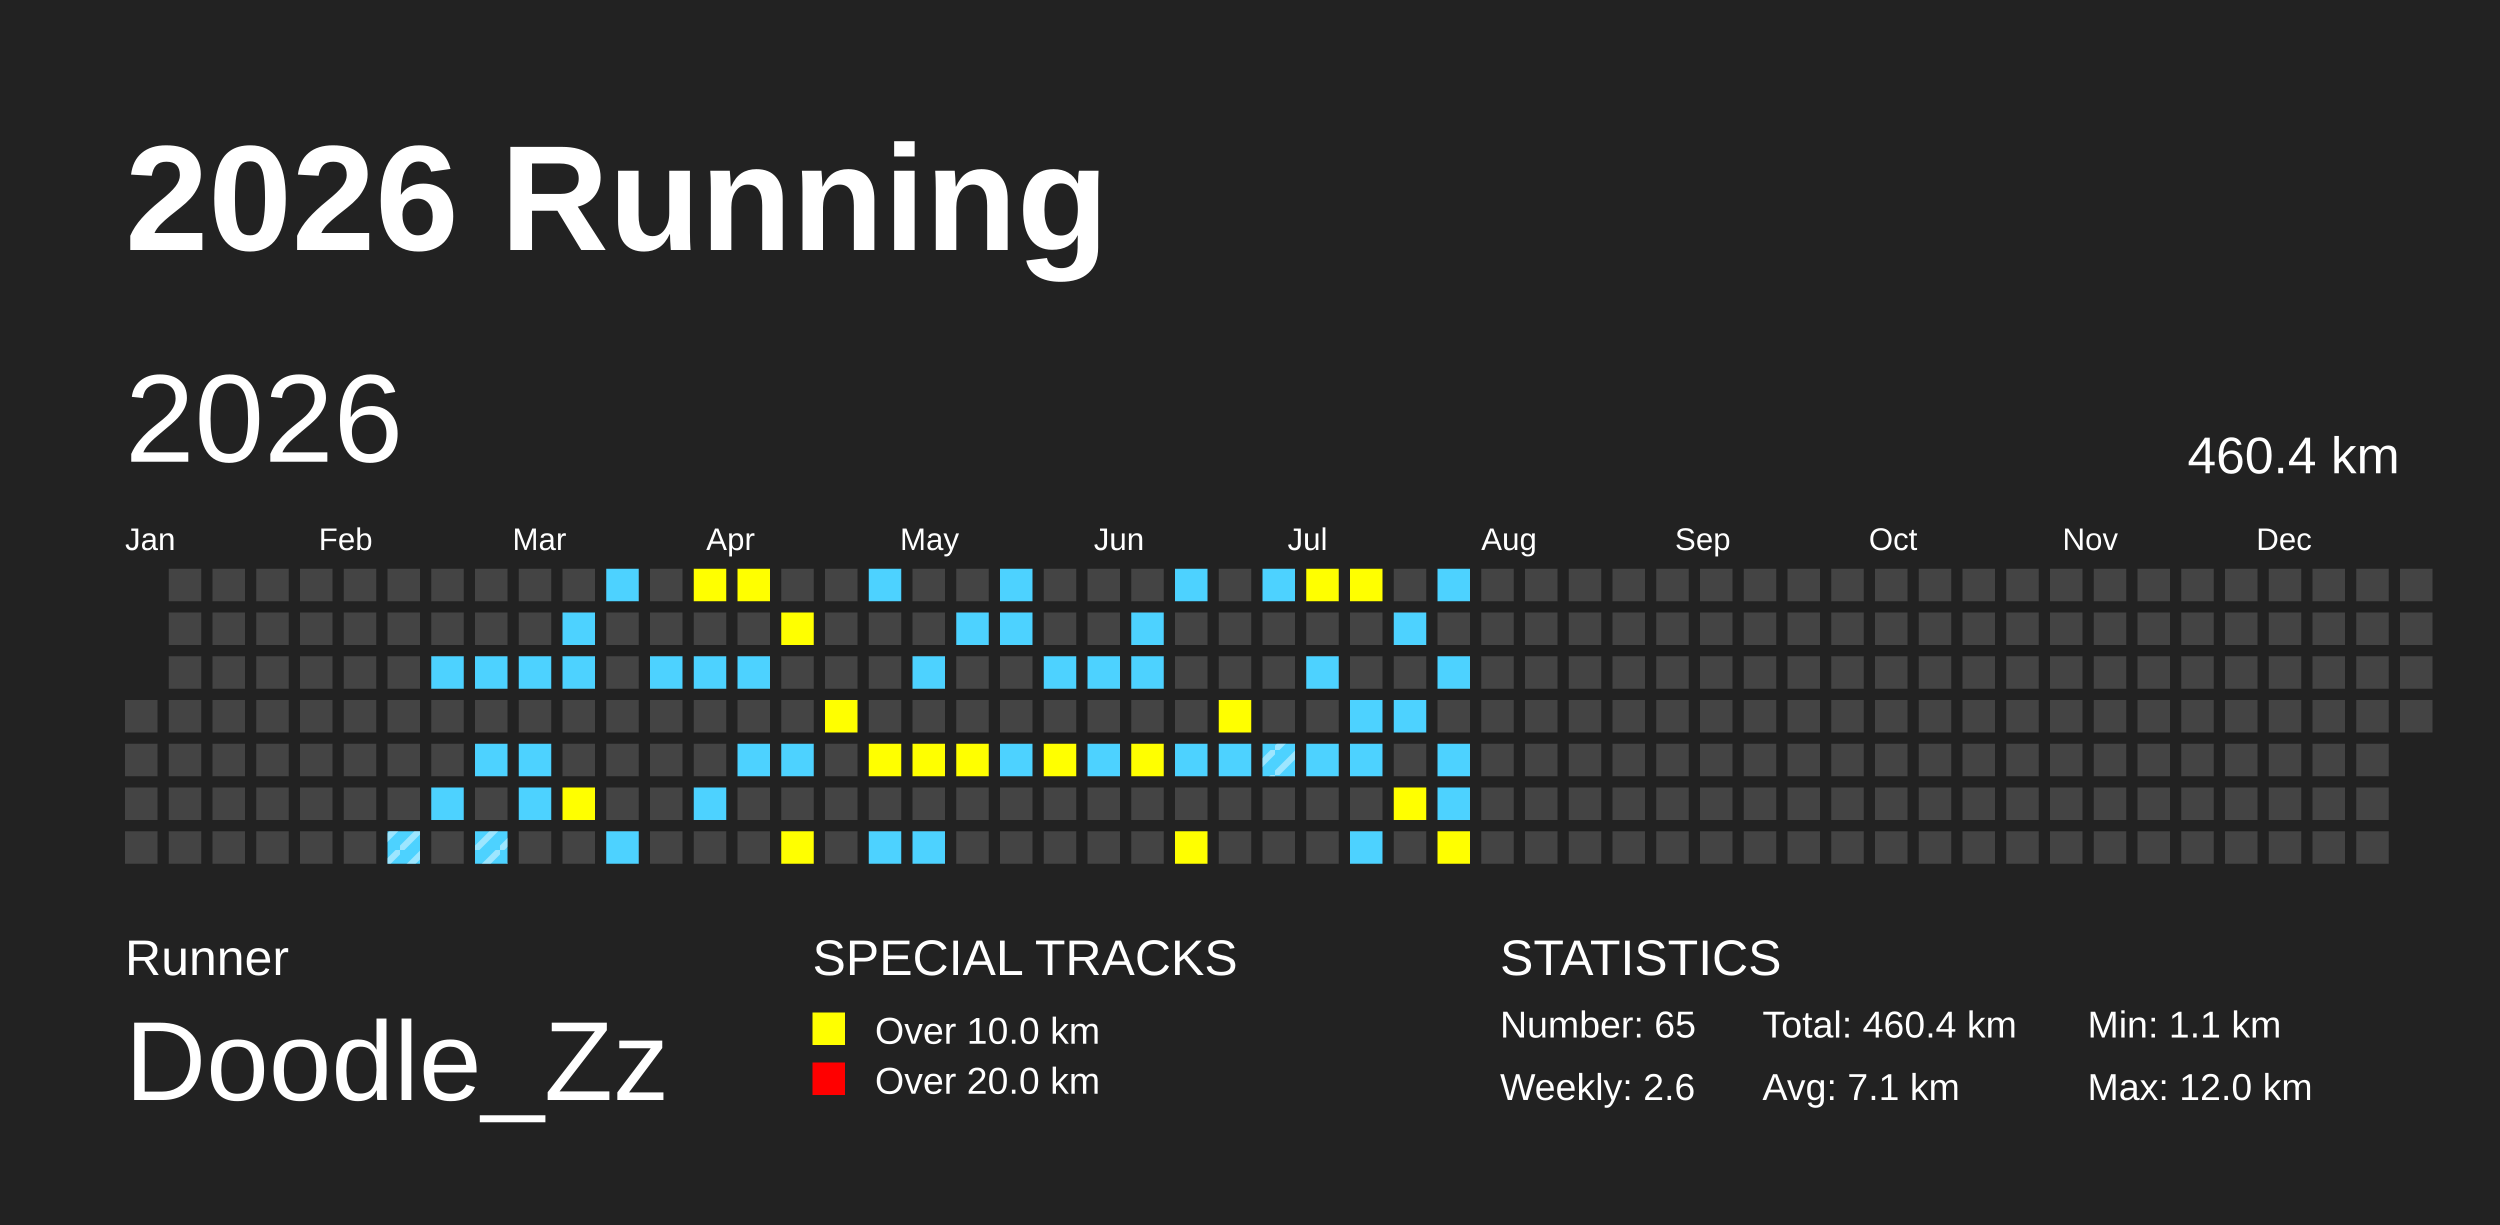
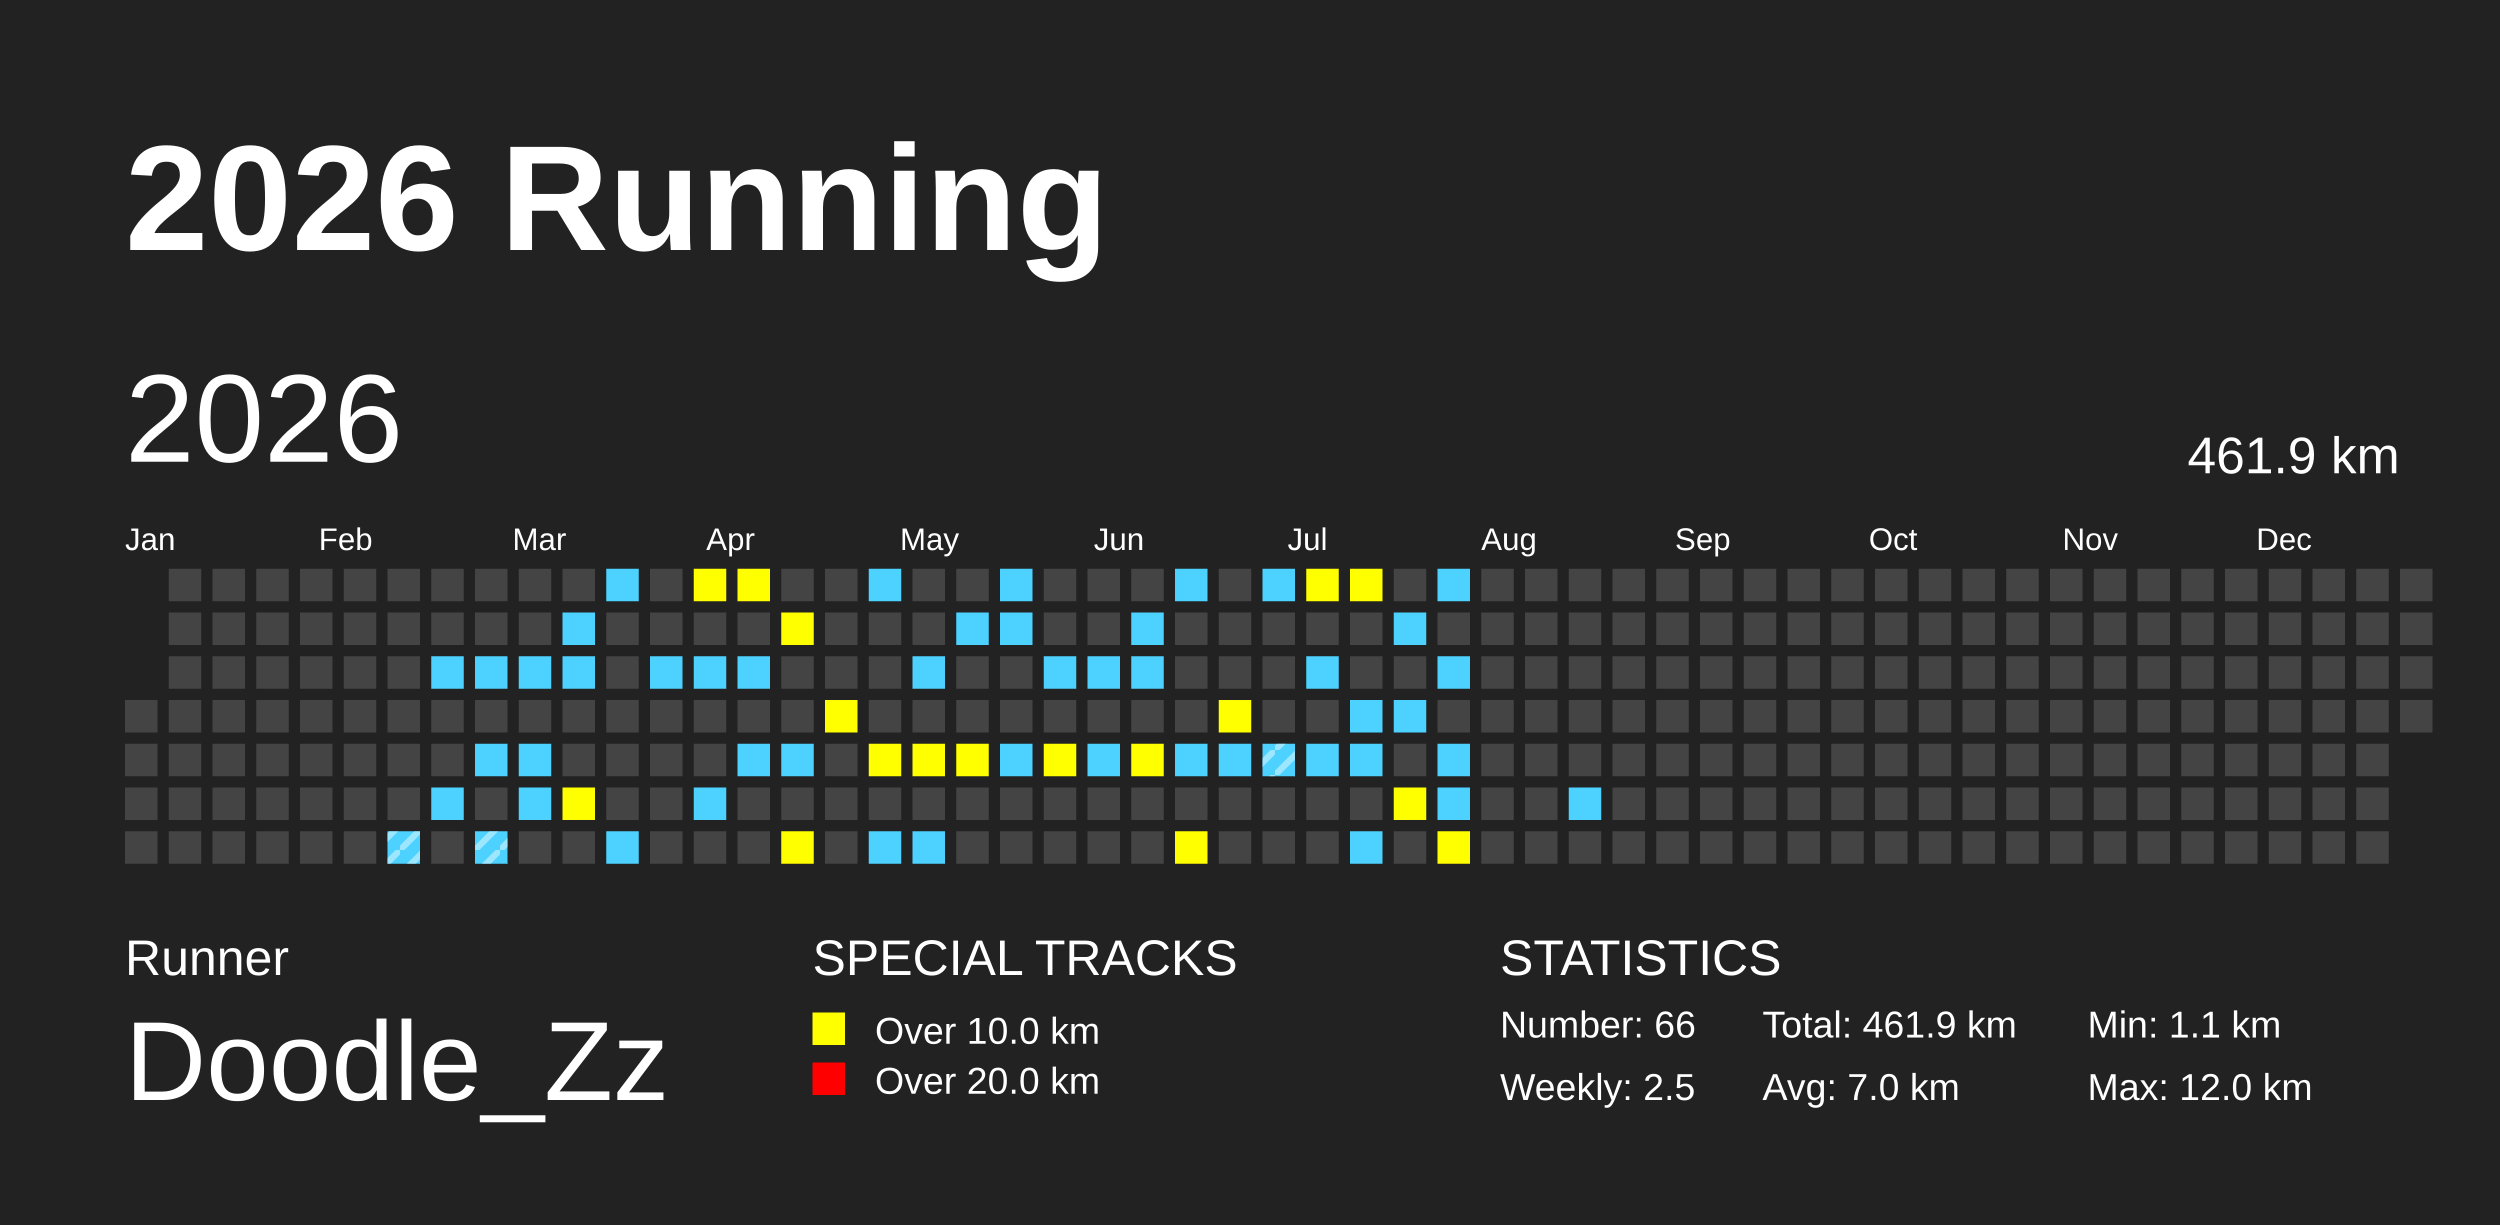
<svg xmlns="http://www.w3.org/2000/svg" baseProfile="full" height="98mm" version="1.1" viewBox="0,0,200,98" width="200mm">
  <defs>
    <pattern height="2" id="indoor-stripe" patternUnits="userSpaceOnUse" width="2">
      <line stroke="white" stroke-opacity="0.45" stroke-width="0.5" x1="0" x2="2" y1="2" y2="0" />
    </pattern>
  </defs>
  <rect fill="#222222" height="98" width="200" x="0" y="0" />
  <text fill="#FFFFFF" style="font-size:12px; font-family:Arial; font-weight:bold;" x="10" y="20">2026 Running</text>
  <text fill="#FFFFFF" style="font-size:4px; font-family:Arial" x="10" y="78">Runner</text>
  <text fill="#FFFFFF" style="font-size:9px; font-family:Arial" x="10" y="88">Doodle_Zz</text>
  <text fill="#FFFFFF" style="font-size:4px; font-family:Arial" x="65" y="78">SPECIAL TRACKS</text>
  <rect fill="yellow" height="2.6" width="2.6" x="65" y="81" />
  <text fill="#FFFFFF" style="font-size:3px; font-family:Arial" x="70" y="83.5">Over 10.0 km</text>
  <rect fill="red" height="2.6" width="2.6" x="65" y="85" />
  <text fill="#FFFFFF" style="font-size:3px; font-family:Arial" x="70" y="87.5">Over 20.0 km</text>
  <text fill="#FFFFFF" style="font-size:4px; font-family:Arial" x="120" y="78">STATISTICS</text>
-   <text fill="#FFFFFF" style="font-size:3px; font-family:Arial" x="120" y="83">Number: 65</text>
-   <text fill="#FFFFFF" style="font-size:3px; font-family:Arial" x="120" y="88">Weekly: 2.6</text>
-   <text fill="#FFFFFF" style="font-size:3px; font-family:Arial" x="141" y="83">Total: 460.4 km</text>
-   <text fill="#FFFFFF" style="font-size:3px; font-family:Arial" x="141" y="88">Avg: 7.1 km</text>
+   <text fill="#FFFFFF" style="font-size:3px; font-family:Arial" x="120" y="83">Number: 66</text>
+   <text fill="#FFFFFF" style="font-size:3px; font-family:Arial" x="120" y="88">Weekly: 2.5</text>
+   <text fill="#FFFFFF" style="font-size:3px; font-family:Arial" x="141" y="83">Total: 461.9 km</text>
+   <text fill="#FFFFFF" style="font-size:3px; font-family:Arial" x="141" y="88">Avg: 7.0 km</text>
  <text fill="#FFFFFF" style="font-size:3px; font-family:Arial" x="167" y="83">Min: 1.1 km</text>
  <text fill="#FFFFFF" style="font-size:3px; font-family:Arial" x="167" y="88">Max: 12.0 km</text>
  <text dominant-baseline="hanging" fill="#FFFFFF" style="font-size:10.0px; font-family:Arial;" x="10" y="30">2026</text>
-   <text dominant-baseline="hanging" fill="#FFFFFF" style="font-size:4.125px; font-family:Arial;" x="175" y="35">460.4 km</text>
+   <text dominant-baseline="hanging" fill="#FFFFFF" style="font-size:4.125px; font-family:Arial;" x="175" y="35">461.9 km</text>
  <text fill="#FFFFFF" style="font-size:2.5px; font-family:Arial" x="10.0" y="44">Jan</text>
  <text fill="#FFFFFF" style="font-size:2.5px; font-family:Arial" x="25.5" y="44">Feb</text>
  <text fill="#FFFFFF" style="font-size:2.5px; font-family:Arial" x="41.0" y="44">Mar</text>
  <text fill="#FFFFFF" style="font-size:2.5px; font-family:Arial" x="56.5" y="44">Apr</text>
  <text fill="#FFFFFF" style="font-size:2.5px; font-family:Arial" x="72.0" y="44">May</text>
  <text fill="#FFFFFF" style="font-size:2.5px; font-family:Arial" x="87.5" y="44">Jun</text>
  <text fill="#FFFFFF" style="font-size:2.5px; font-family:Arial" x="103.0" y="44">Jul</text>
  <text fill="#FFFFFF" style="font-size:2.5px; font-family:Arial" x="118.5" y="44">Aug</text>
  <text fill="#FFFFFF" style="font-size:2.5px; font-family:Arial" x="134.0" y="44">Sep</text>
  <text fill="#FFFFFF" style="font-size:2.5px; font-family:Arial" x="149.5" y="44">Oct</text>
  <text fill="#FFFFFF" style="font-size:2.5px; font-family:Arial" x="165.0" y="44">Nov</text>
  <text fill="#FFFFFF" style="font-size:2.5px; font-family:Arial" x="180.5" y="44">Dec</text>
  <rect fill="#444444" height="2.6" width="2.6" x="10.0" y="56.0" />
  <rect fill="#444444" height="2.6" width="2.6" x="10.0" y="59.5" />
  <rect fill="#444444" height="2.6" width="2.6" x="10.0" y="63.0" />
  <rect fill="#444444" height="2.6" width="2.6" x="10.0" y="66.5" />
  <rect fill="#444444" height="2.6" width="2.6" x="13.5" y="45.5" />
  <rect fill="#444444" height="2.6" width="2.6" x="13.5" y="49.0" />
  <rect fill="#444444" height="2.6" width="2.6" x="13.5" y="52.5" />
  <rect fill="#444444" height="2.6" width="2.6" x="13.5" y="56.0" />
  <rect fill="#444444" height="2.6" width="2.6" x="13.5" y="59.5" />
  <rect fill="#444444" height="2.6" width="2.6" x="13.5" y="63.0" />
  <rect fill="#444444" height="2.6" width="2.6" x="13.5" y="66.5" />
  <rect fill="#444444" height="2.6" width="2.6" x="17.0" y="45.5" />
  <rect fill="#444444" height="2.6" width="2.6" x="17.0" y="49.0" />
  <rect fill="#444444" height="2.6" width="2.6" x="17.0" y="52.5" />
  <rect fill="#444444" height="2.6" width="2.6" x="17.0" y="56.0" />
  <rect fill="#444444" height="2.6" width="2.6" x="17.0" y="59.5" />
  <rect fill="#444444" height="2.6" width="2.6" x="17.0" y="63.0" />
  <rect fill="#444444" height="2.6" width="2.6" x="17.0" y="66.5" />
  <rect fill="#444444" height="2.6" width="2.6" x="20.5" y="45.5" />
  <rect fill="#444444" height="2.6" width="2.6" x="20.5" y="49.0" />
  <rect fill="#444444" height="2.6" width="2.6" x="20.5" y="52.5" />
  <rect fill="#444444" height="2.6" width="2.6" x="20.5" y="56.0" />
  <rect fill="#444444" height="2.6" width="2.6" x="20.5" y="59.5" />
  <rect fill="#444444" height="2.6" width="2.6" x="20.5" y="63.0" />
  <rect fill="#444444" height="2.6" width="2.6" x="20.5" y="66.5" />
  <rect fill="#444444" height="2.6" width="2.6" x="24.0" y="45.5" />
  <rect fill="#444444" height="2.6" width="2.6" x="24.0" y="49.0" />
  <rect fill="#444444" height="2.6" width="2.6" x="24.0" y="52.5" />
  <rect fill="#444444" height="2.6" width="2.6" x="24.0" y="56.0" />
  <rect fill="#444444" height="2.6" width="2.6" x="24.0" y="59.5" />
  <rect fill="#444444" height="2.6" width="2.6" x="24.0" y="63.0" />
  <rect fill="#444444" height="2.6" width="2.6" x="24.0" y="66.5" />
  <rect fill="#444444" height="2.6" width="2.6" x="27.5" y="45.5" />
  <rect fill="#444444" height="2.6" width="2.6" x="27.5" y="49.0" />
  <rect fill="#444444" height="2.6" width="2.6" x="27.5" y="52.5" />
  <rect fill="#444444" height="2.6" width="2.6" x="27.5" y="56.0" />
  <rect fill="#444444" height="2.6" width="2.6" x="27.5" y="59.5" />
  <rect fill="#444444" height="2.6" width="2.6" x="27.5" y="63.0" />
  <rect fill="#444444" height="2.6" width="2.6" x="27.5" y="66.5" />
  <rect fill="#444444" height="2.6" width="2.6" x="31.0" y="45.5" />
  <rect fill="#444444" height="2.6" width="2.6" x="31.0" y="49.0" />
  <rect fill="#444444" height="2.6" width="2.6" x="31.0" y="52.5" />
  <rect fill="#444444" height="2.6" width="2.6" x="31.0" y="56.0" />
  <rect fill="#444444" height="2.6" width="2.6" x="31.0" y="59.5" />
  <rect fill="#444444" height="2.6" width="2.6" x="31.0" y="63.0" />
  <rect fill="#4DD2FF" height="2.6" width="2.6" x="31.0" y="66.5" />
  <rect fill="url(#indoor-stripe)" height="2.6" style="pointer-events: none;" width="2.6" x="31.0" y="66.5" />
  <rect fill="#444444" height="2.6" width="2.6" x="34.5" y="45.5" />
  <rect fill="#444444" height="2.6" width="2.6" x="34.5" y="49.0" />
  <rect fill="#4DD2FF" height="2.6" width="2.6" x="34.5" y="52.5" />
  <rect fill="#444444" height="2.6" width="2.6" x="34.5" y="56.0" />
  <rect fill="#444444" height="2.6" width="2.6" x="34.5" y="59.5" />
  <rect fill="#4DD2FF" height="2.6" width="2.6" x="34.5" y="63.0" />
  <rect fill="#444444" height="2.6" width="2.6" x="34.5" y="66.5" />
  <rect fill="#444444" height="2.6" width="2.6" x="38.0" y="45.5" />
  <rect fill="#444444" height="2.6" width="2.6" x="38.0" y="49.0" />
  <rect fill="#4DD2FF" height="2.6" width="2.6" x="38.0" y="52.5" />
  <rect fill="#444444" height="2.6" width="2.6" x="38.0" y="56.0" />
  <rect fill="#4DD2FF" height="2.6" width="2.6" x="38.0" y="59.5" />
  <rect fill="#444444" height="2.6" width="2.6" x="38.0" y="63.0" />
  <rect fill="#4DD2FF" height="2.6" width="2.6" x="38.0" y="66.5" />
  <rect fill="url(#indoor-stripe)" height="2.6" style="pointer-events: none;" width="2.6" x="38.0" y="66.5" />
  <rect fill="#444444" height="2.6" width="2.6" x="41.5" y="45.5" />
  <rect fill="#444444" height="2.6" width="2.6" x="41.5" y="49.0" />
  <rect fill="#4DD2FF" height="2.6" width="2.6" x="41.5" y="52.5" />
  <rect fill="#444444" height="2.6" width="2.6" x="41.5" y="56.0" />
  <rect fill="#4DD2FF" height="2.6" width="2.6" x="41.5" y="59.5" />
  <rect fill="#4DD2FF" height="2.6" width="2.6" x="41.5" y="63.0" />
  <rect fill="#444444" height="2.6" width="2.6" x="41.5" y="66.5" />
  <rect fill="#444444" height="2.6" width="2.6" x="45.0" y="45.5" />
  <rect fill="#4DD2FF" height="2.6" width="2.6" x="45.0" y="49.0" />
  <rect fill="#4DD2FF" height="2.6" width="2.6" x="45.0" y="52.5" />
  <rect fill="#444444" height="2.6" width="2.6" x="45.0" y="56.0" />
  <rect fill="#444444" height="2.6" width="2.6" x="45.0" y="59.5" />
  <rect fill="yellow" height="2.6" width="2.6" x="45.0" y="63.0" />
  <rect fill="#444444" height="2.6" width="2.6" x="45.0" y="66.5" />
  <rect fill="#4DD2FF" height="2.6" width="2.6" x="48.5" y="45.5" />
  <rect fill="#444444" height="2.6" width="2.6" x="48.5" y="49.0" />
  <rect fill="#444444" height="2.6" width="2.6" x="48.5" y="52.5" />
  <rect fill="#444444" height="2.6" width="2.6" x="48.5" y="56.0" />
  <rect fill="#444444" height="2.6" width="2.6" x="48.5" y="59.5" />
  <rect fill="#444444" height="2.6" width="2.6" x="48.5" y="63.0" />
  <rect fill="#4DD2FF" height="2.6" width="2.6" x="48.5" y="66.5" />
  <rect fill="#444444" height="2.6" width="2.6" x="52.0" y="45.5" />
  <rect fill="#444444" height="2.6" width="2.6" x="52.0" y="49.0" />
  <rect fill="#4DD2FF" height="2.6" width="2.6" x="52.0" y="52.5" />
  <rect fill="#444444" height="2.6" width="2.6" x="52.0" y="56.0" />
  <rect fill="#444444" height="2.6" width="2.6" x="52.0" y="59.5" />
  <rect fill="#444444" height="2.6" width="2.6" x="52.0" y="63.0" />
  <rect fill="#444444" height="2.6" width="2.6" x="52.0" y="66.5" />
  <rect fill="yellow" height="2.6" width="2.6" x="55.5" y="45.5" />
  <rect fill="#444444" height="2.6" width="2.6" x="55.5" y="49.0" />
  <rect fill="#4DD2FF" height="2.6" width="2.6" x="55.5" y="52.5" />
  <rect fill="#444444" height="2.6" width="2.6" x="55.5" y="56.0" />
  <rect fill="#444444" height="2.6" width="2.6" x="55.5" y="59.5" />
  <rect fill="#4DD2FF" height="2.6" width="2.6" x="55.5" y="63.0" />
  <rect fill="#444444" height="2.6" width="2.6" x="55.5" y="66.5" />
  <rect fill="yellow" height="2.6" width="2.6" x="59.0" y="45.5" />
  <rect fill="#444444" height="2.6" width="2.6" x="59.0" y="49.0" />
  <rect fill="#4DD2FF" height="2.6" width="2.6" x="59.0" y="52.5" />
  <rect fill="#444444" height="2.6" width="2.6" x="59.0" y="56.0" />
  <rect fill="#4DD2FF" height="2.6" width="2.6" x="59.0" y="59.5" />
  <rect fill="#444444" height="2.6" width="2.6" x="59.0" y="63.0" />
  <rect fill="#444444" height="2.6" width="2.6" x="59.0" y="66.5" />
  <rect fill="#444444" height="2.6" width="2.6" x="62.5" y="45.5" />
  <rect fill="yellow" height="2.6" width="2.6" x="62.5" y="49.0" />
  <rect fill="#444444" height="2.6" width="2.6" x="62.5" y="52.5" />
  <rect fill="#444444" height="2.6" width="2.6" x="62.5" y="56.0" />
  <rect fill="#4DD2FF" height="2.6" width="2.6" x="62.5" y="59.5" />
  <rect fill="#444444" height="2.6" width="2.6" x="62.5" y="63.0" />
  <rect fill="yellow" height="2.6" width="2.6" x="62.5" y="66.5" />
  <rect fill="#444444" height="2.6" width="2.6" x="66.0" y="45.5" />
  <rect fill="#444444" height="2.6" width="2.6" x="66.0" y="49.0" />
  <rect fill="#444444" height="2.6" width="2.6" x="66.0" y="52.5" />
  <rect fill="yellow" height="2.6" width="2.6" x="66.0" y="56.0" />
  <rect fill="#444444" height="2.6" width="2.6" x="66.0" y="59.5" />
  <rect fill="#444444" height="2.6" width="2.6" x="66.0" y="63.0" />
  <rect fill="#444444" height="2.6" width="2.6" x="66.0" y="66.5" />
  <rect fill="#4DD2FF" height="2.6" width="2.6" x="69.5" y="45.5" />
  <rect fill="#444444" height="2.6" width="2.6" x="69.5" y="49.0" />
  <rect fill="#444444" height="2.6" width="2.6" x="69.5" y="52.5" />
  <rect fill="#444444" height="2.6" width="2.6" x="69.5" y="56.0" />
  <rect fill="yellow" height="2.6" width="2.6" x="69.5" y="59.5" />
  <rect fill="#444444" height="2.6" width="2.6" x="69.5" y="63.0" />
  <rect fill="#4DD2FF" height="2.6" width="2.6" x="69.5" y="66.5" />
  <rect fill="#444444" height="2.6" width="2.6" x="73.0" y="45.5" />
  <rect fill="#444444" height="2.6" width="2.6" x="73.0" y="49.0" />
  <rect fill="#4DD2FF" height="2.6" width="2.6" x="73.0" y="52.5" />
  <rect fill="#444444" height="2.6" width="2.6" x="73.0" y="56.0" />
  <rect fill="yellow" height="2.6" width="2.6" x="73.0" y="59.5" />
  <rect fill="#444444" height="2.6" width="2.6" x="73.0" y="63.0" />
  <rect fill="#4DD2FF" height="2.6" width="2.6" x="73.0" y="66.5" />
  <rect fill="#444444" height="2.6" width="2.6" x="76.5" y="45.5" />
  <rect fill="#4DD2FF" height="2.6" width="2.6" x="76.5" y="49.0" />
  <rect fill="#444444" height="2.6" width="2.6" x="76.5" y="52.5" />
  <rect fill="#444444" height="2.6" width="2.6" x="76.5" y="56.0" />
  <rect fill="yellow" height="2.6" width="2.6" x="76.5" y="59.5" />
  <rect fill="#444444" height="2.6" width="2.6" x="76.5" y="63.0" />
  <rect fill="#444444" height="2.6" width="2.6" x="76.5" y="66.5" />
  <rect fill="#4DD2FF" height="2.6" width="2.6" x="80.0" y="45.5" />
  <rect fill="#4DD2FF" height="2.6" width="2.6" x="80.0" y="49.0" />
  <rect fill="#444444" height="2.6" width="2.6" x="80.0" y="52.5" />
  <rect fill="#444444" height="2.6" width="2.6" x="80.0" y="56.0" />
  <rect fill="#4DD2FF" height="2.6" width="2.6" x="80.0" y="59.5" />
  <rect fill="#444444" height="2.6" width="2.6" x="80.0" y="63.0" />
  <rect fill="#444444" height="2.6" width="2.6" x="80.0" y="66.5" />
  <rect fill="#444444" height="2.6" width="2.6" x="83.5" y="45.5" />
  <rect fill="#444444" height="2.6" width="2.6" x="83.5" y="49.0" />
  <rect fill="#4DD2FF" height="2.6" width="2.6" x="83.5" y="52.5" />
  <rect fill="#444444" height="2.6" width="2.6" x="83.5" y="56.0" />
  <rect fill="yellow" height="2.6" width="2.6" x="83.5" y="59.5" />
  <rect fill="#444444" height="2.6" width="2.6" x="83.5" y="63.0" />
  <rect fill="#444444" height="2.6" width="2.6" x="83.5" y="66.5" />
  <rect fill="#444444" height="2.6" width="2.6" x="87.0" y="45.5" />
  <rect fill="#444444" height="2.6" width="2.6" x="87.0" y="49.0" />
  <rect fill="#4DD2FF" height="2.6" width="2.6" x="87.0" y="52.5" />
  <rect fill="#444444" height="2.6" width="2.6" x="87.0" y="56.0" />
  <rect fill="#4DD2FF" height="2.6" width="2.6" x="87.0" y="59.5" />
  <rect fill="#444444" height="2.6" width="2.6" x="87.0" y="63.0" />
  <rect fill="#444444" height="2.6" width="2.6" x="87.0" y="66.5" />
  <rect fill="#444444" height="2.6" width="2.6" x="90.5" y="45.5" />
  <rect fill="#4DD2FF" height="2.6" width="2.6" x="90.5" y="49.0" />
  <rect fill="#4DD2FF" height="2.6" width="2.6" x="90.5" y="52.5" />
  <rect fill="#444444" height="2.6" width="2.6" x="90.5" y="56.0" />
  <rect fill="yellow" height="2.6" width="2.6" x="90.5" y="59.5" />
  <rect fill="#444444" height="2.6" width="2.6" x="90.5" y="63.0" />
  <rect fill="#444444" height="2.6" width="2.6" x="90.5" y="66.5" />
  <rect fill="#4DD2FF" height="2.6" width="2.6" x="94.0" y="45.5" />
  <rect fill="#444444" height="2.6" width="2.6" x="94.0" y="49.0" />
  <rect fill="#444444" height="2.6" width="2.6" x="94.0" y="52.5" />
  <rect fill="#444444" height="2.6" width="2.6" x="94.0" y="56.0" />
  <rect fill="#4DD2FF" height="2.6" width="2.6" x="94.0" y="59.5" />
  <rect fill="#444444" height="2.6" width="2.6" x="94.0" y="63.0" />
  <rect fill="yellow" height="2.6" width="2.6" x="94.0" y="66.5" />
  <rect fill="#444444" height="2.6" width="2.6" x="97.5" y="45.5" />
  <rect fill="#444444" height="2.6" width="2.6" x="97.5" y="49.0" />
  <rect fill="#444444" height="2.6" width="2.6" x="97.5" y="52.5" />
  <rect fill="yellow" height="2.6" width="2.6" x="97.5" y="56.0" />
  <rect fill="#4DD2FF" height="2.6" width="2.6" x="97.5" y="59.5" />
  <rect fill="#444444" height="2.6" width="2.6" x="97.5" y="63.0" />
  <rect fill="#444444" height="2.6" width="2.6" x="97.5" y="66.5" />
  <rect fill="#4DD2FF" height="2.6" width="2.6" x="101.0" y="45.5" />
  <rect fill="#444444" height="2.6" width="2.6" x="101.0" y="49.0" />
  <rect fill="#444444" height="2.6" width="2.6" x="101.0" y="52.5" />
  <rect fill="#444444" height="2.6" width="2.6" x="101.0" y="56.0" />
  <rect fill="#4DD2FF" height="2.6" width="2.6" x="101.0" y="59.5" />
  <rect fill="url(#indoor-stripe)" height="2.6" style="pointer-events: none;" width="2.6" x="101.0" y="59.5" />
  <rect fill="#444444" height="2.6" width="2.6" x="101.0" y="63.0" />
  <rect fill="#444444" height="2.6" width="2.6" x="101.0" y="66.5" />
  <rect fill="yellow" height="2.6" width="2.6" x="104.5" y="45.5" />
  <rect fill="#444444" height="2.6" width="2.6" x="104.5" y="49.0" />
  <rect fill="#4DD2FF" height="2.6" width="2.6" x="104.5" y="52.5" />
  <rect fill="#444444" height="2.6" width="2.6" x="104.5" y="56.0" />
  <rect fill="#4DD2FF" height="2.6" width="2.6" x="104.5" y="59.5" />
  <rect fill="#444444" height="2.6" width="2.6" x="104.5" y="63.0" />
  <rect fill="#444444" height="2.6" width="2.6" x="104.5" y="66.5" />
  <rect fill="yellow" height="2.6" width="2.6" x="108.0" y="45.5" />
  <rect fill="#444444" height="2.6" width="2.6" x="108.0" y="49.0" />
  <rect fill="#444444" height="2.6" width="2.6" x="108.0" y="52.5" />
  <rect fill="#4DD2FF" height="2.6" width="2.6" x="108.0" y="56.0" />
  <rect fill="#4DD2FF" height="2.6" width="2.6" x="108.0" y="59.5" />
  <rect fill="#444444" height="2.6" width="2.6" x="108.0" y="63.0" />
  <rect fill="#4DD2FF" height="2.6" width="2.6" x="108.0" y="66.5" />
  <rect fill="#444444" height="2.6" width="2.6" x="111.5" y="45.5" />
  <rect fill="#4DD2FF" height="2.6" width="2.6" x="111.5" y="49.0" />
  <rect fill="#444444" height="2.6" width="2.6" x="111.5" y="52.5" />
  <rect fill="#4DD2FF" height="2.6" width="2.6" x="111.5" y="56.0" />
  <rect fill="#444444" height="2.6" width="2.6" x="111.5" y="59.5" />
  <rect fill="yellow" height="2.6" width="2.6" x="111.5" y="63.0" />
  <rect fill="#444444" height="2.6" width="2.6" x="111.5" y="66.5" />
  <rect fill="#4DD2FF" height="2.6" width="2.6" x="115.0" y="45.5" />
  <rect fill="#444444" height="2.6" width="2.6" x="115.0" y="49.0" />
  <rect fill="#4DD2FF" height="2.6" width="2.6" x="115.0" y="52.5" />
  <rect fill="#444444" height="2.6" width="2.6" x="115.0" y="56.0" />
  <rect fill="#4DD2FF" height="2.6" width="2.6" x="115.0" y="59.5" />
  <rect fill="#4DD2FF" height="2.6" width="2.6" x="115.0" y="63.0" />
  <rect fill="yellow" height="2.6" width="2.6" x="115.0" y="66.5" />
  <rect fill="#444444" height="2.6" width="2.6" x="118.5" y="45.5" />
  <rect fill="#444444" height="2.6" width="2.6" x="118.5" y="49.0" />
  <rect fill="#444444" height="2.6" width="2.6" x="118.5" y="52.5" />
  <rect fill="#444444" height="2.6" width="2.6" x="118.5" y="56.0" />
  <rect fill="#444444" height="2.6" width="2.6" x="118.5" y="59.5" />
  <rect fill="#444444" height="2.6" width="2.6" x="118.5" y="63.0" />
  <rect fill="#444444" height="2.6" width="2.6" x="118.5" y="66.5" />
  <rect fill="#444444" height="2.6" width="2.6" x="122.0" y="45.5" />
  <rect fill="#444444" height="2.6" width="2.6" x="122.0" y="49.0" />
  <rect fill="#444444" height="2.6" width="2.6" x="122.0" y="52.5" />
  <rect fill="#444444" height="2.6" width="2.6" x="122.0" y="56.0" />
  <rect fill="#444444" height="2.6" width="2.6" x="122.0" y="59.5" />
  <rect fill="#444444" height="2.6" width="2.6" x="122.0" y="63.0" />
  <rect fill="#444444" height="2.6" width="2.6" x="122.0" y="66.5" />
  <rect fill="#444444" height="2.6" width="2.6" x="125.5" y="45.5" />
  <rect fill="#444444" height="2.6" width="2.6" x="125.5" y="49.0" />
  <rect fill="#444444" height="2.6" width="2.6" x="125.5" y="52.5" />
  <rect fill="#444444" height="2.6" width="2.6" x="125.5" y="56.0" />
  <rect fill="#444444" height="2.6" width="2.6" x="125.5" y="59.5" />
-   <rect fill="#444444" height="2.6" width="2.6" x="125.5" y="63.0" />
+   <rect fill="#4DD2FF" height="2.6" width="2.6" x="125.5" y="63.0" />
  <rect fill="#444444" height="2.6" width="2.6" x="125.5" y="66.5" />
  <rect fill="#444444" height="2.6" width="2.6" x="129.0" y="45.5" />
  <rect fill="#444444" height="2.6" width="2.6" x="129.0" y="49.0" />
  <rect fill="#444444" height="2.6" width="2.6" x="129.0" y="52.5" />
  <rect fill="#444444" height="2.6" width="2.6" x="129.0" y="56.0" />
  <rect fill="#444444" height="2.6" width="2.6" x="129.0" y="59.5" />
  <rect fill="#444444" height="2.6" width="2.6" x="129.0" y="63.0" />
  <rect fill="#444444" height="2.6" width="2.6" x="129.0" y="66.5" />
  <rect fill="#444444" height="2.6" width="2.6" x="132.5" y="45.5" />
  <rect fill="#444444" height="2.6" width="2.6" x="132.5" y="49.0" />
  <rect fill="#444444" height="2.6" width="2.6" x="132.5" y="52.5" />
  <rect fill="#444444" height="2.6" width="2.6" x="132.5" y="56.0" />
  <rect fill="#444444" height="2.6" width="2.6" x="132.5" y="59.5" />
  <rect fill="#444444" height="2.6" width="2.6" x="132.5" y="63.0" />
  <rect fill="#444444" height="2.6" width="2.6" x="132.5" y="66.5" />
  <rect fill="#444444" height="2.6" width="2.6" x="136.0" y="45.5" />
  <rect fill="#444444" height="2.6" width="2.6" x="136.0" y="49.0" />
  <rect fill="#444444" height="2.6" width="2.6" x="136.0" y="52.5" />
  <rect fill="#444444" height="2.6" width="2.6" x="136.0" y="56.0" />
  <rect fill="#444444" height="2.6" width="2.6" x="136.0" y="59.5" />
  <rect fill="#444444" height="2.6" width="2.6" x="136.0" y="63.0" />
  <rect fill="#444444" height="2.6" width="2.6" x="136.0" y="66.5" />
  <rect fill="#444444" height="2.6" width="2.6" x="139.5" y="45.5" />
  <rect fill="#444444" height="2.6" width="2.6" x="139.5" y="49.0" />
  <rect fill="#444444" height="2.6" width="2.6" x="139.5" y="52.5" />
  <rect fill="#444444" height="2.6" width="2.6" x="139.5" y="56.0" />
  <rect fill="#444444" height="2.6" width="2.6" x="139.5" y="59.5" />
  <rect fill="#444444" height="2.6" width="2.6" x="139.5" y="63.0" />
  <rect fill="#444444" height="2.6" width="2.6" x="139.5" y="66.5" />
  <rect fill="#444444" height="2.6" width="2.6" x="143.0" y="45.5" />
  <rect fill="#444444" height="2.6" width="2.6" x="143.0" y="49.0" />
  <rect fill="#444444" height="2.6" width="2.6" x="143.0" y="52.5" />
  <rect fill="#444444" height="2.6" width="2.6" x="143.0" y="56.0" />
  <rect fill="#444444" height="2.6" width="2.6" x="143.0" y="59.5" />
  <rect fill="#444444" height="2.6" width="2.6" x="143.0" y="63.0" />
  <rect fill="#444444" height="2.6" width="2.6" x="143.0" y="66.5" />
  <rect fill="#444444" height="2.6" width="2.6" x="146.5" y="45.5" />
  <rect fill="#444444" height="2.6" width="2.6" x="146.5" y="49.0" />
  <rect fill="#444444" height="2.6" width="2.6" x="146.5" y="52.5" />
  <rect fill="#444444" height="2.6" width="2.6" x="146.5" y="56.0" />
  <rect fill="#444444" height="2.6" width="2.6" x="146.5" y="59.5" />
  <rect fill="#444444" height="2.6" width="2.6" x="146.5" y="63.0" />
  <rect fill="#444444" height="2.6" width="2.6" x="146.5" y="66.5" />
  <rect fill="#444444" height="2.6" width="2.6" x="150.0" y="45.5" />
  <rect fill="#444444" height="2.6" width="2.6" x="150.0" y="49.0" />
  <rect fill="#444444" height="2.6" width="2.6" x="150.0" y="52.5" />
  <rect fill="#444444" height="2.6" width="2.6" x="150.0" y="56.0" />
  <rect fill="#444444" height="2.6" width="2.6" x="150.0" y="59.5" />
  <rect fill="#444444" height="2.6" width="2.6" x="150.0" y="63.0" />
  <rect fill="#444444" height="2.6" width="2.6" x="150.0" y="66.5" />
  <rect fill="#444444" height="2.6" width="2.6" x="153.5" y="45.5" />
  <rect fill="#444444" height="2.6" width="2.6" x="153.5" y="49.0" />
  <rect fill="#444444" height="2.6" width="2.6" x="153.5" y="52.5" />
  <rect fill="#444444" height="2.6" width="2.6" x="153.5" y="56.0" />
  <rect fill="#444444" height="2.6" width="2.6" x="153.5" y="59.5" />
  <rect fill="#444444" height="2.6" width="2.6" x="153.5" y="63.0" />
  <rect fill="#444444" height="2.6" width="2.6" x="153.5" y="66.5" />
  <rect fill="#444444" height="2.6" width="2.6" x="157.0" y="45.5" />
  <rect fill="#444444" height="2.6" width="2.6" x="157.0" y="49.0" />
  <rect fill="#444444" height="2.6" width="2.6" x="157.0" y="52.5" />
  <rect fill="#444444" height="2.6" width="2.6" x="157.0" y="56.0" />
  <rect fill="#444444" height="2.6" width="2.6" x="157.0" y="59.5" />
  <rect fill="#444444" height="2.6" width="2.6" x="157.0" y="63.0" />
  <rect fill="#444444" height="2.6" width="2.6" x="157.0" y="66.5" />
  <rect fill="#444444" height="2.6" width="2.6" x="160.5" y="45.5" />
  <rect fill="#444444" height="2.6" width="2.6" x="160.5" y="49.0" />
  <rect fill="#444444" height="2.6" width="2.6" x="160.5" y="52.5" />
  <rect fill="#444444" height="2.6" width="2.6" x="160.5" y="56.0" />
  <rect fill="#444444" height="2.6" width="2.6" x="160.5" y="59.5" />
  <rect fill="#444444" height="2.6" width="2.6" x="160.5" y="63.0" />
  <rect fill="#444444" height="2.6" width="2.6" x="160.5" y="66.5" />
  <rect fill="#444444" height="2.6" width="2.6" x="164.0" y="45.5" />
  <rect fill="#444444" height="2.6" width="2.6" x="164.0" y="49.0" />
  <rect fill="#444444" height="2.6" width="2.6" x="164.0" y="52.5" />
  <rect fill="#444444" height="2.6" width="2.6" x="164.0" y="56.0" />
  <rect fill="#444444" height="2.6" width="2.6" x="164.0" y="59.5" />
  <rect fill="#444444" height="2.6" width="2.6" x="164.0" y="63.0" />
  <rect fill="#444444" height="2.6" width="2.6" x="164.0" y="66.5" />
  <rect fill="#444444" height="2.6" width="2.6" x="167.5" y="45.5" />
  <rect fill="#444444" height="2.6" width="2.6" x="167.5" y="49.0" />
  <rect fill="#444444" height="2.6" width="2.6" x="167.5" y="52.5" />
  <rect fill="#444444" height="2.6" width="2.6" x="167.5" y="56.0" />
  <rect fill="#444444" height="2.6" width="2.6" x="167.5" y="59.5" />
  <rect fill="#444444" height="2.6" width="2.6" x="167.5" y="63.0" />
  <rect fill="#444444" height="2.6" width="2.6" x="167.5" y="66.5" />
  <rect fill="#444444" height="2.6" width="2.6" x="171.0" y="45.5" />
  <rect fill="#444444" height="2.6" width="2.6" x="171.0" y="49.0" />
  <rect fill="#444444" height="2.6" width="2.6" x="171.0" y="52.5" />
  <rect fill="#444444" height="2.6" width="2.6" x="171.0" y="56.0" />
  <rect fill="#444444" height="2.6" width="2.6" x="171.0" y="59.5" />
  <rect fill="#444444" height="2.6" width="2.6" x="171.0" y="63.0" />
  <rect fill="#444444" height="2.6" width="2.6" x="171.0" y="66.5" />
  <rect fill="#444444" height="2.6" width="2.6" x="174.5" y="45.5" />
  <rect fill="#444444" height="2.6" width="2.6" x="174.5" y="49.0" />
  <rect fill="#444444" height="2.6" width="2.6" x="174.5" y="52.5" />
  <rect fill="#444444" height="2.6" width="2.6" x="174.5" y="56.0" />
  <rect fill="#444444" height="2.6" width="2.6" x="174.5" y="59.5" />
  <rect fill="#444444" height="2.6" width="2.6" x="174.5" y="63.0" />
  <rect fill="#444444" height="2.6" width="2.6" x="174.5" y="66.5" />
  <rect fill="#444444" height="2.6" width="2.6" x="178.0" y="45.5" />
  <rect fill="#444444" height="2.6" width="2.6" x="178.0" y="49.0" />
  <rect fill="#444444" height="2.6" width="2.6" x="178.0" y="52.5" />
  <rect fill="#444444" height="2.6" width="2.6" x="178.0" y="56.0" />
  <rect fill="#444444" height="2.6" width="2.6" x="178.0" y="59.5" />
  <rect fill="#444444" height="2.6" width="2.6" x="178.0" y="63.0" />
  <rect fill="#444444" height="2.6" width="2.6" x="178.0" y="66.5" />
  <rect fill="#444444" height="2.6" width="2.6" x="181.5" y="45.5" />
  <rect fill="#444444" height="2.6" width="2.6" x="181.5" y="49.0" />
  <rect fill="#444444" height="2.6" width="2.6" x="181.5" y="52.5" />
  <rect fill="#444444" height="2.6" width="2.6" x="181.5" y="56.0" />
  <rect fill="#444444" height="2.6" width="2.6" x="181.5" y="59.5" />
  <rect fill="#444444" height="2.6" width="2.6" x="181.5" y="63.0" />
  <rect fill="#444444" height="2.6" width="2.6" x="181.5" y="66.5" />
  <rect fill="#444444" height="2.6" width="2.6" x="185.0" y="45.5" />
  <rect fill="#444444" height="2.6" width="2.6" x="185.0" y="49.0" />
  <rect fill="#444444" height="2.6" width="2.6" x="185.0" y="52.5" />
  <rect fill="#444444" height="2.6" width="2.6" x="185.0" y="56.0" />
  <rect fill="#444444" height="2.6" width="2.6" x="185.0" y="59.5" />
  <rect fill="#444444" height="2.6" width="2.6" x="185.0" y="63.0" />
  <rect fill="#444444" height="2.6" width="2.6" x="185.0" y="66.5" />
  <rect fill="#444444" height="2.6" width="2.6" x="188.5" y="45.5" />
  <rect fill="#444444" height="2.6" width="2.6" x="188.5" y="49.0" />
  <rect fill="#444444" height="2.6" width="2.6" x="188.5" y="52.5" />
  <rect fill="#444444" height="2.6" width="2.6" x="188.5" y="56.0" />
  <rect fill="#444444" height="2.6" width="2.6" x="188.5" y="59.5" />
  <rect fill="#444444" height="2.6" width="2.6" x="188.5" y="63.0" />
  <rect fill="#444444" height="2.6" width="2.6" x="188.5" y="66.5" />
  <rect fill="#444444" height="2.6" width="2.6" x="192.0" y="45.5" />
  <rect fill="#444444" height="2.6" width="2.6" x="192.0" y="49.0" />
  <rect fill="#444444" height="2.6" width="2.6" x="192.0" y="52.5" />
  <rect fill="#444444" height="2.6" width="2.6" x="192.0" y="56.0" />
</svg>
